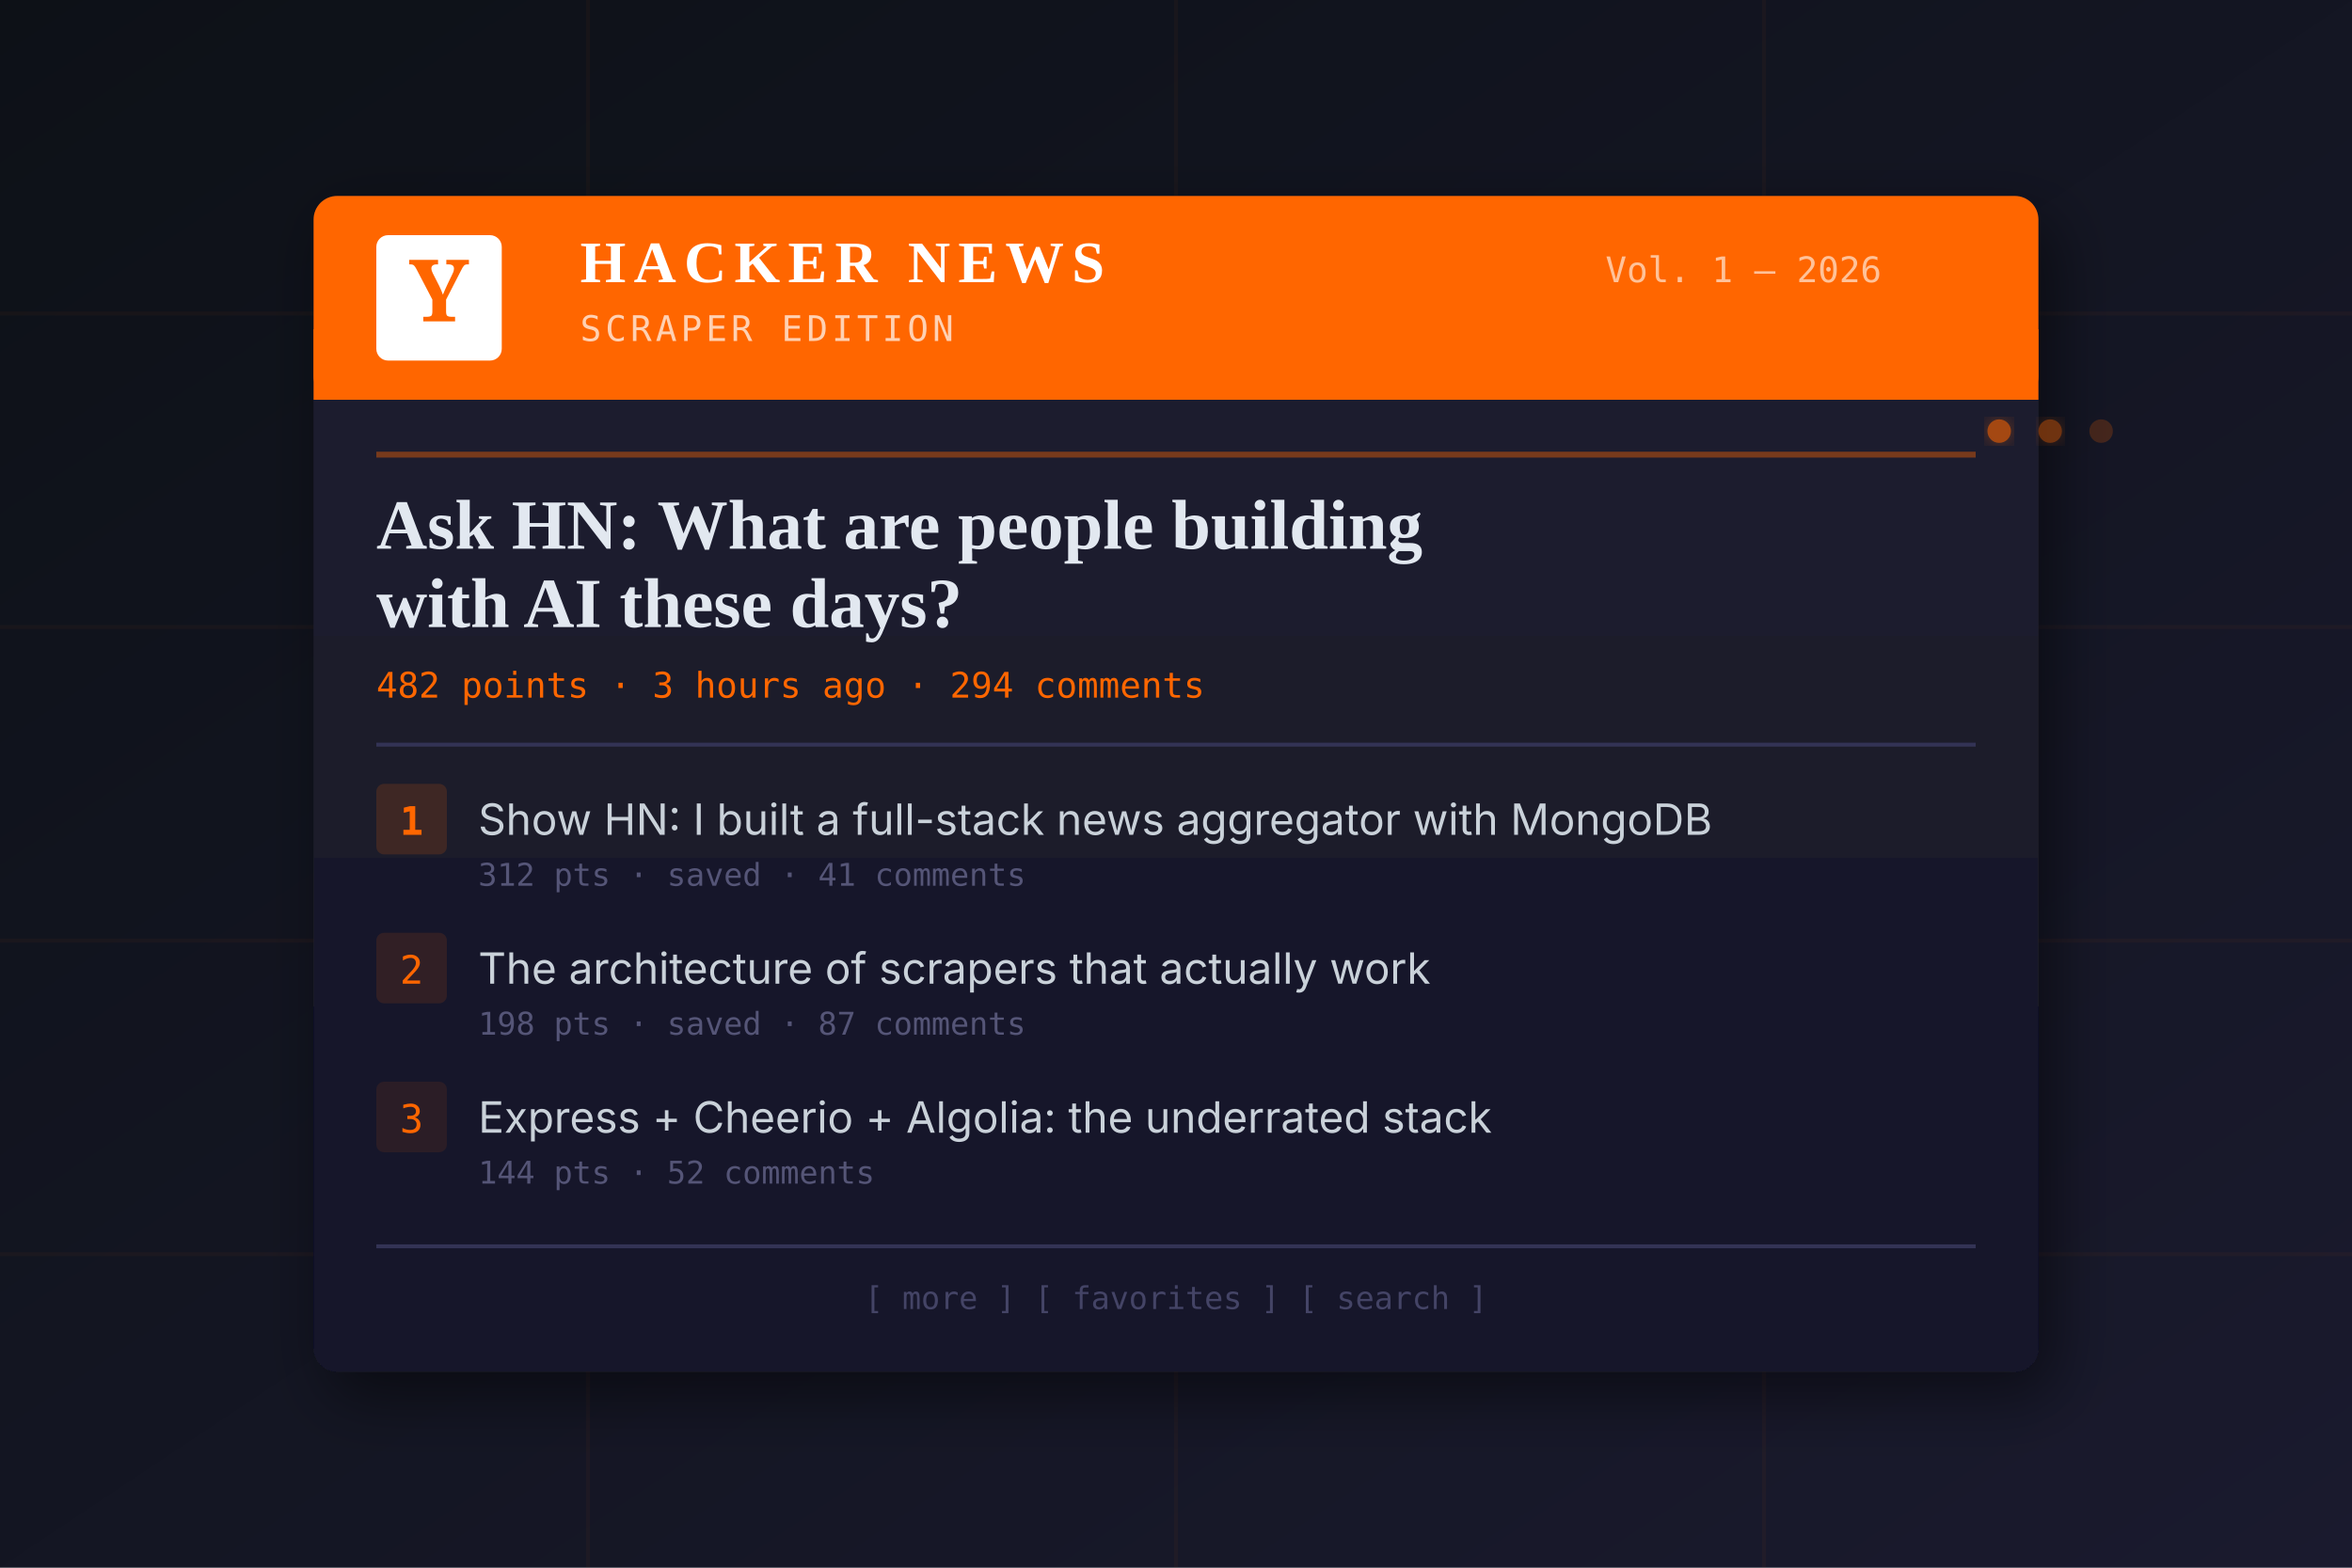
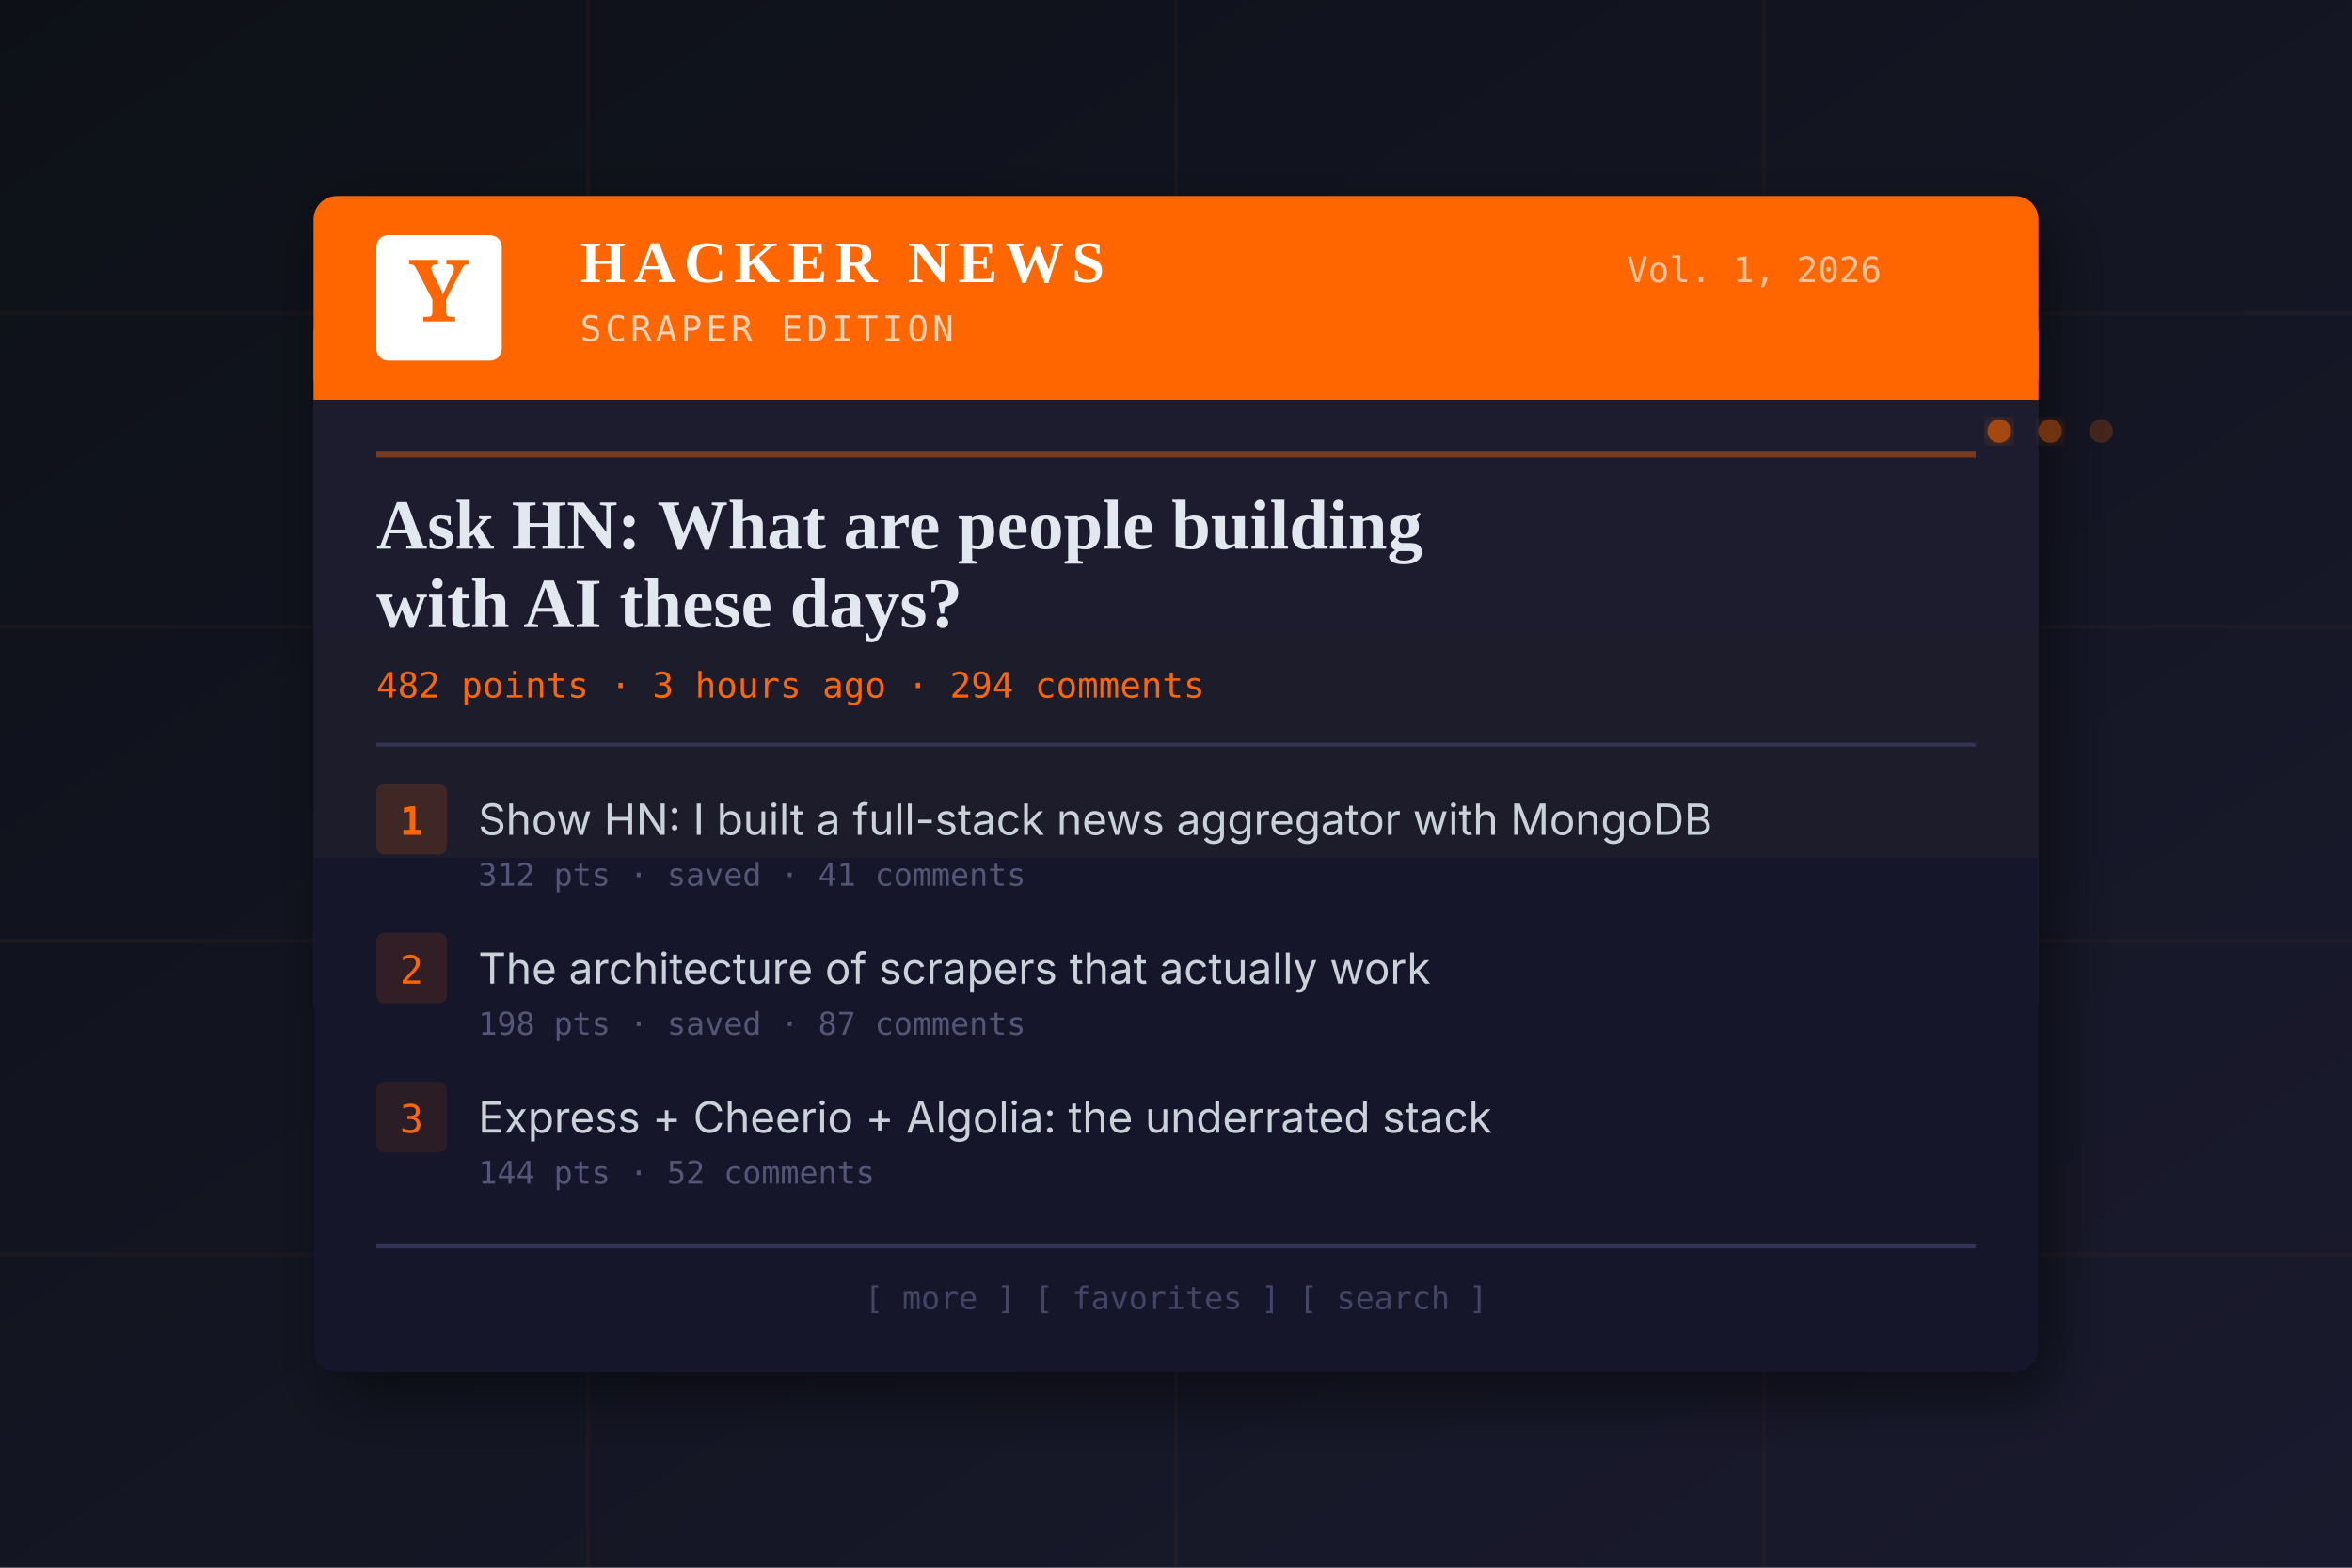
<svg xmlns="http://www.w3.org/2000/svg" viewBox="0 0 600 400" width="600" height="400">
  <defs>
    <linearGradient id="bg" x1="0%" y1="0%" x2="100%" y2="100%">
      <stop offset="0%" style="stop-color:#0d1117" />
      <stop offset="100%" style="stop-color:#1a1a2e" />
    </linearGradient>
    <linearGradient id="paper" x1="0%" y1="0%" x2="0%" y2="100%">
      <stop offset="0%" style="stop-color:#1e1e2e" />
      <stop offset="100%" style="stop-color:#16162a" />
    </linearGradient>
    <filter id="glow">
      <feGaussianBlur stdDeviation="3" result="coloredBlur" />
      <feMerge>
        <feMergeNode in="coloredBlur" />
        <feMergeNode in="SourceGraphic" />
      </feMerge>
    </filter>
    <filter id="softshadow" x="-10%" y="-10%" width="120%" height="120%">
      <feDropShadow dx="4" dy="6" stdDeviation="8" flood-color="#000" flood-opacity="0.5" />
    </filter>
  </defs>
  <rect width="600" height="400" fill="url(#bg)" />
  <g opacity="0.04" stroke="#ff6600" stroke-width="1">
    <line x1="0" y1="80" x2="600" y2="80" />
    <line x1="0" y1="160" x2="600" y2="160" />
    <line x1="0" y1="240" x2="600" y2="240" />
    <line x1="0" y1="320" x2="600" y2="320" />
    <line x1="150" y1="0" x2="150" y2="400" />
    <line x1="300" y1="0" x2="300" y2="400" />
    <line x1="450" y1="0" x2="450" y2="400" />
  </g>
  <rect x="80" y="50" width="440" height="300" rx="6" fill="url(#paper)" filter="url(#softshadow)" />
  <rect x="80" y="50" width="440" height="52" rx="6" fill="#ff6600" />
  <rect x="80" y="84" width="440" height="18" fill="#ff6600" />
  <rect x="96" y="60" width="32" height="32" rx="3" fill="#fff" />
  <text x="112" y="82" font-family="Georgia, serif" font-size="22" font-weight="bold" fill="#ff6600" text-anchor="middle">Y</text>
  <text x="148" y="72" font-family="Georgia, 'Times New Roman', serif" font-size="15" font-weight="bold" fill="#fff" letter-spacing="2">HACKER NEWS</text>
  <text x="148" y="87" font-family="monospace" font-size="9" fill="rgba(255,255,255,0.7)" letter-spacing="1">SCRAPER EDITION</text>
-   <text x="480" y="72" font-family="monospace" font-size="9" fill="rgba(255,255,255,0.6)" text-anchor="end">Vol. 1 — 2026</text>
+   <text x="480" y="72" font-family="monospace" font-size="9" fill="rgba(255,255,255,0.6)" text-anchor="end">Vol. 1, 2026</text>
  <line x1="96" y1="116" x2="504" y2="116" stroke="#ff6600" stroke-width="1.5" opacity="0.4" />
  <text x="96" y="140" font-family="Georgia, 'Times New Roman', serif" font-size="18" font-weight="bold" fill="#e2e8f0">Ask HN: What are people building</text>
  <text x="96" y="160" font-family="Georgia, 'Times New Roman', serif" font-size="18" font-weight="bold" fill="#e2e8f0">with AI these days?</text>
  <text x="96" y="178" font-family="monospace" font-size="9" fill="#ff6600">
    482 points · 3 hours ago · 294 comments
  </text>
  <line x1="96" y1="190" x2="504" y2="190" stroke="#333355" stroke-width="1" />
  <rect x="96" y="200" width="18" height="18" rx="2" fill="#ff6600" opacity="0.15" />
  <text x="105" y="213" font-family="monospace" font-size="10" fill="#ff6600" text-anchor="middle" font-weight="bold">1</text>
  <text x="122" y="213" font-family="'Inter', system-ui, sans-serif" font-size="11" fill="#c9d1d9">Show HN: I built a full-stack news aggregator with MongoDB</text>
  <text x="122" y="226" font-family="monospace" font-size="8" fill="#555577">
    312 pts · saved · 41 comments
  </text>
  <rect x="96" y="238" width="18" height="18" rx="2" fill="#ff6600" opacity="0.12" />
  <text x="105" y="251" font-family="monospace" font-size="10" fill="#ff6600" text-anchor="middle">2</text>
  <text x="122" y="251" font-family="'Inter', system-ui, sans-serif" font-size="11" fill="#c9d1d9">The architecture of scrapers that actually work</text>
  <text x="122" y="264" font-family="monospace" font-size="8" fill="#555577">
    198 pts · saved · 87 comments
  </text>
  <rect x="96" y="276" width="18" height="18" rx="2" fill="#ff6600" opacity="0.09" />
  <text x="105" y="289" font-family="monospace" font-size="10" fill="#ff6600" text-anchor="middle">3</text>
  <text x="122" y="289" font-family="'Inter', system-ui, sans-serif" font-size="11" fill="#c9d1d9">Express + Cheerio + Algolia: the underrated stack</text>
  <text x="122" y="302" font-family="monospace" font-size="8" fill="#555577">
    144 pts · 52 comments
  </text>
  <line x1="96" y1="318" x2="504" y2="318" stroke="#333355" stroke-width="1" />
  <text x="300" y="334" font-family="monospace" font-size="8" fill="#444466" text-anchor="middle">[ more ] [ favorites ] [ search ]</text>
  <circle cx="510" cy="110" r="3" fill="#ff6600" opacity="0.6" filter="url(#glow)" />
  <circle cx="523" cy="110" r="3" fill="#ff6600" opacity="0.4" filter="url(#glow)" />
  <circle cx="536" cy="110" r="3" fill="#ff6600" opacity="0.2" />
</svg>
